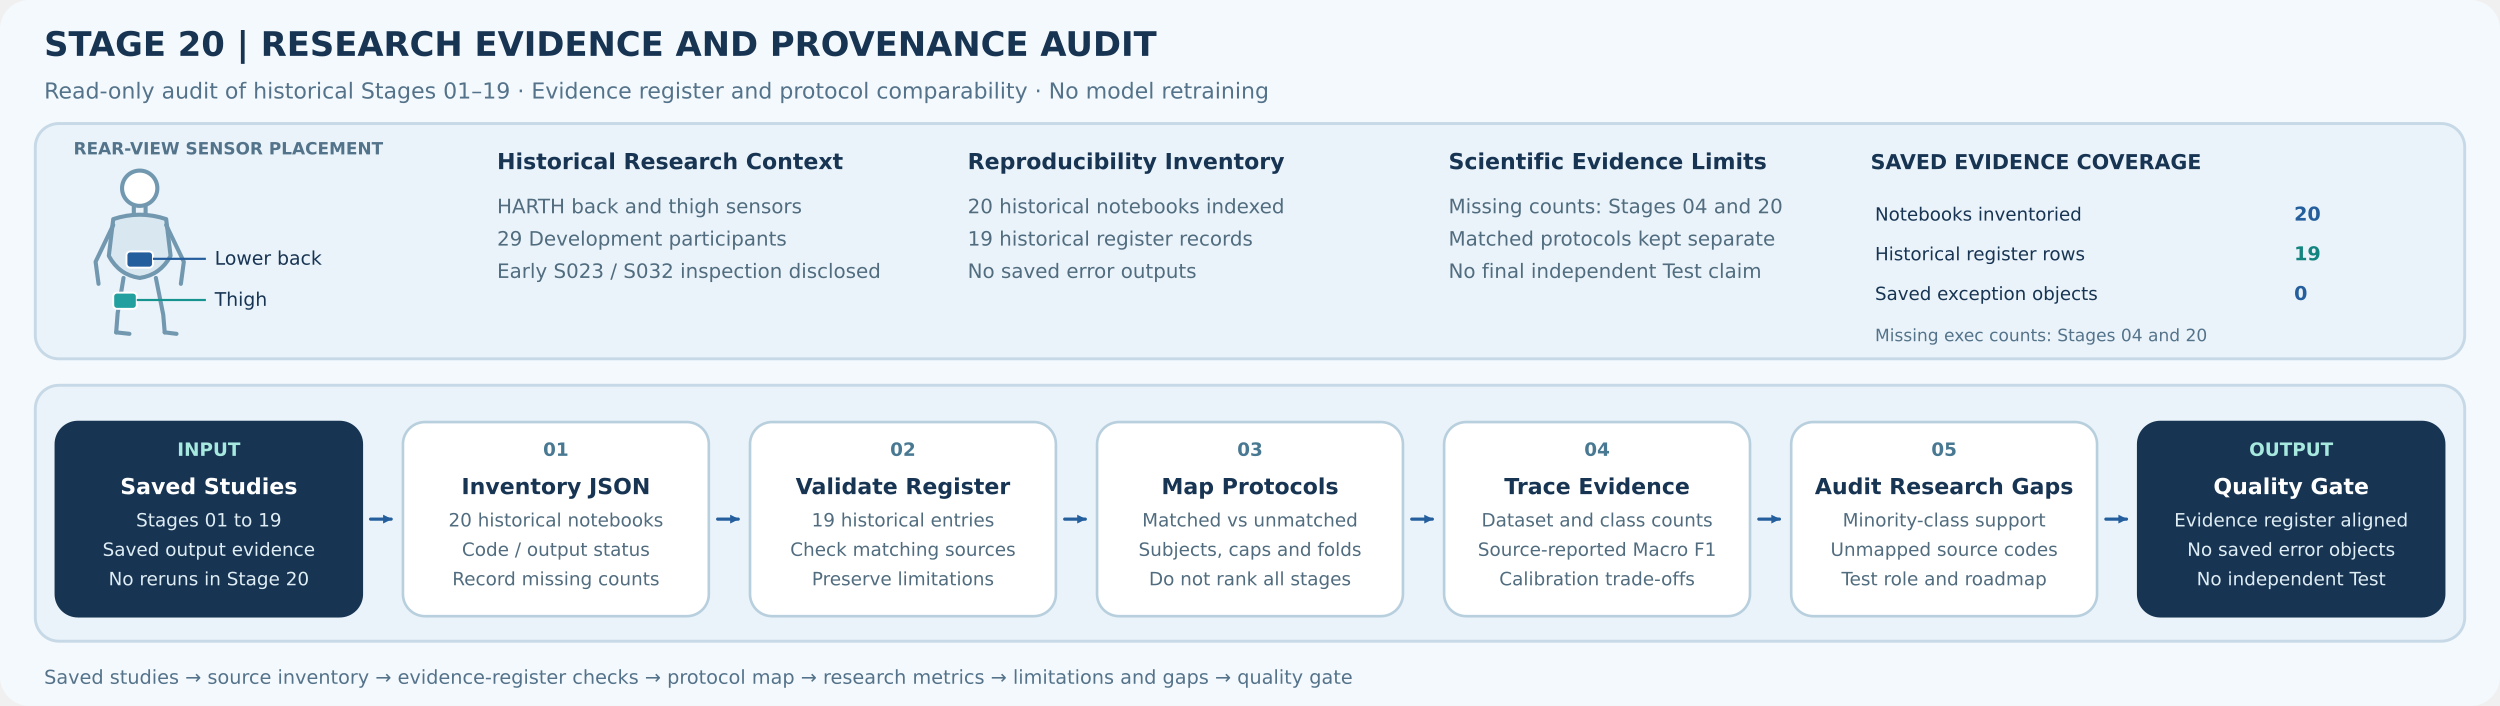
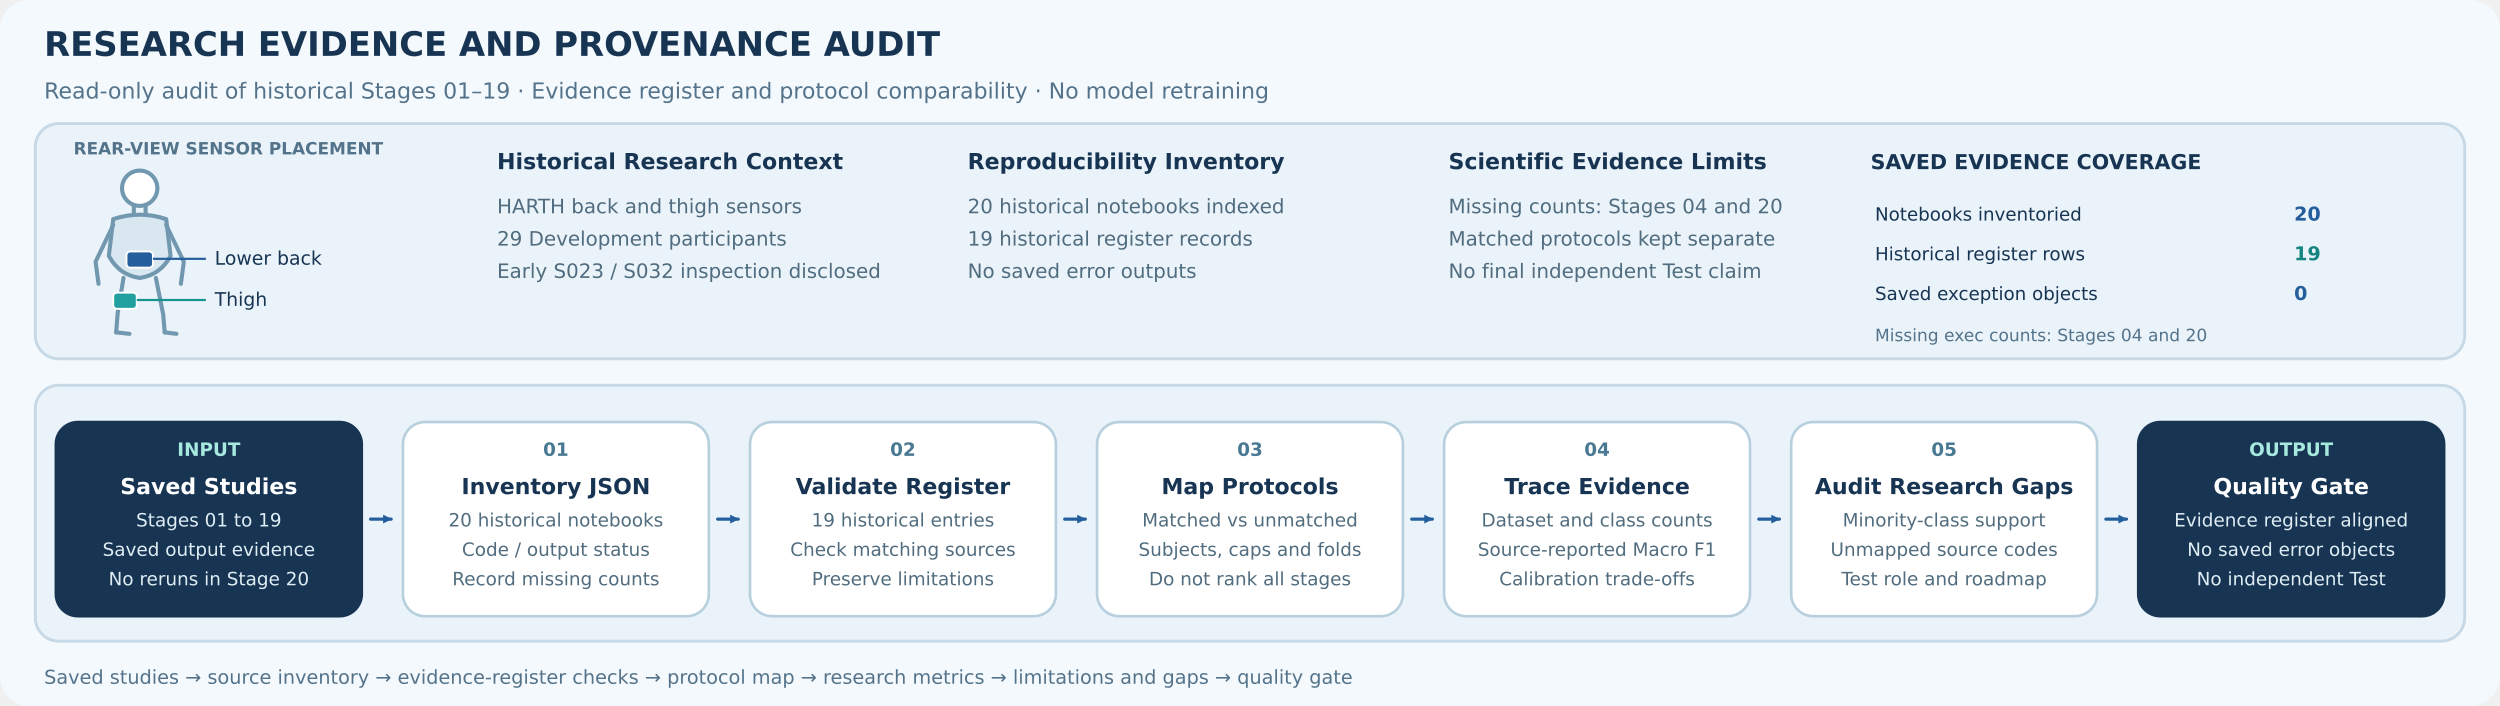
<svg xmlns="http://www.w3.org/2000/svg" width="1700" height="480" viewBox="0 0 1700 480" role="img" aria-labelledby="title desc">
  <defs>
    <marker id="small-arrow" markerUnits="userSpaceOnUse" markerWidth="6" markerHeight="6" refX="5.5" refY="3" orient="auto">
      <path d="M0 0 L6 3 L0 6 Z" fill="#245E9D" />
    </marker>
  </defs>
  <rect width="1700" height="480" rx="20" fill="#F4F9FD" />
  <g font-family="DejaVu Sans, Arial, sans-serif">
-     <text x="30" y="38" font-size="23" font-weight="700" fill="#173453">STAGE 20 | RESEARCH EVIDENCE AND PROVENANCE AUDIT</text>
+     <text x="30" y="38" font-size="23" font-weight="700" fill="#173453">RESEARCH EVIDENCE AND PROVENANCE AUDIT</text>
    <text x="30" y="67" font-size="15" fill="#54738A">Read-only audit of historical Stages 01–19 · Evidence register and protocol comparability · No model retraining</text>
    <rect x="24" y="84" width="1652" height="160" rx="16" fill="#EAF3FA" stroke="#C7D9E6" stroke-width="2" />
    <rect x="24" y="262" width="1652" height="174" rx="16" fill="#EAF3FA" stroke="#C7D9E6" stroke-width="2" />
    <g aria-label="Rear-view two-sensor placement, completely within context panel">
      <text x="50" y="105" font-size="11.5" font-weight="700" fill="#53738A">REAR-VIEW SENSOR PLACEMENT</text>
      <g stroke="#7298B0" stroke-width="2.8" stroke-linecap="round" stroke-linejoin="round">
        <circle cx="95" cy="128" r="12" fill="#FFFFFF" />
        <path d="M91 140 L91 147 M99 140 L99 147" fill="none" />
        <path d="M77 149 Q95 143 113 149 L116 174 Q109 187 95 189 Q81 187 74 174 Z" fill="#D9E7F1" />
        <path d="M77 153 L65 178 L67 193 M113 153 L125 178 L123 193" fill="none" />
        <path d="M84 189 L80 213 L79 226 M106 189 L111 214 L112 226" fill="none" />
        <path d="M79 226 L88 227 M112 226 L120 227" fill="none" />
      </g>
      <rect x="86" y="171" width="18" height="11" rx="2.5" fill="#245E9D" stroke="#FFFFFF" stroke-width="1.3" />
      <rect x="77" y="199" width="16" height="11" rx="2.5" fill="#22A0A0" stroke="#FFFFFF" stroke-width="1.3" />
      <path d="M104 176 H140" stroke="#245E9D" stroke-width="1.5" />
      <text x="146" y="180" font-size="12.8" fill="#173453">Lower back</text>
      <path d="M93 204 H140" stroke="#15938F" stroke-width="1.5" />
      <text x="146" y="208" font-size="12.8" fill="#173453">Thigh</text>
    </g>
    <g>
      <text x="338" y="115" font-size="15" font-weight="700" fill="#173453">Historical Research Context</text>
      <text x="338" y="145" font-size="13.5" fill="#506C7E">HARTH back and thigh sensors</text>
      <text x="338" y="167" font-size="13.5" fill="#506C7E">29 Development participants</text>
      <text x="338" y="189" font-size="13.5" fill="#506C7E">Early S023 / S032 inspection disclosed</text>
    </g>
    <g>
      <text x="658" y="115" font-size="15" font-weight="700" fill="#173453">Reproducibility Inventory</text>
      <text x="658" y="145" font-size="13.5" fill="#506C7E">20 historical notebooks indexed</text>
      <text x="658" y="167" font-size="13.5" fill="#506C7E">19 historical register records</text>
      <text x="658" y="189" font-size="13.5" fill="#506C7E">No saved error outputs</text>
    </g>
    <g>
      <text x="985" y="115" font-size="15" font-weight="700" fill="#173453">Scientific Evidence Limits</text>
      <text x="985" y="145" font-size="13.5" fill="#506C7E">Missing counts: Stages 04 and 20</text>
      <text x="985" y="167" font-size="13.5" fill="#506C7E">Matched protocols kept separate</text>
      <text x="985" y="189" font-size="13.5" fill="#506C7E">No final independent Test claim</text>
    </g>
    <g aria-label="Observed saved research inventory and evidence coverage">
      <text x="1272" y="115" font-size="14" font-weight="700" fill="#173453">SAVED EVIDENCE COVERAGE</text>
      <text x="1275" y="150" font-size="12.4" fill="#173453">Notebooks inventoried</text>
      <text x="1560" y="150" font-size="13" font-weight="700" fill="#245E9D">20</text>
      <text x="1275" y="177" font-size="12.4" fill="#173453">Historical register rows</text>
      <text x="1560" y="177" font-size="13" font-weight="700" fill="#13847F">19</text>
      <text x="1275" y="204" font-size="12.4" fill="#173453">Saved exception objects</text>
      <text x="1560" y="204" font-size="13" font-weight="700" fill="#245E9D">0</text>
      <text x="1275" y="232" font-size="11.6" fill="#54738A">Missing exec counts: Stages 04 and 20</text>
    </g>
    <g aria-label="Six identical short inter-block arrows">
      <path d="M252 353 H266" fill="none" stroke="#245E9D" stroke-width="2.2" stroke-linecap="round" marker-end="url(#small-arrow)" />
      <path d="M488 353 H502" fill="none" stroke="#245E9D" stroke-width="2.2" stroke-linecap="round" marker-end="url(#small-arrow)" />
      <path d="M724 353 H738" fill="none" stroke="#245E9D" stroke-width="2.2" stroke-linecap="round" marker-end="url(#small-arrow)" />
      <path d="M960 353 H974" fill="none" stroke="#245E9D" stroke-width="2.2" stroke-linecap="round" marker-end="url(#small-arrow)" />
      <path d="M1196 353 H1210" fill="none" stroke="#245E9D" stroke-width="2.2" stroke-linecap="round" marker-end="url(#small-arrow)" />
      <path d="M1432 353 H1446" fill="none" stroke="#245E9D" stroke-width="2.2" stroke-linecap="round" marker-end="url(#small-arrow)" />
    </g>
    <g aria-label="Seven matched-protocol research workflow blocks">
      <g class="process-block">
        <rect x="38" y="287" width="208" height="132" rx="15" fill="#173453" stroke="#173453" stroke-width="1.8" />
        <text x="142" y="310" text-anchor="middle" font-size="12.5" font-weight="700" fill="#A7E9DF">INPUT</text>
        <text x="142" y="336" text-anchor="middle" font-size="15" font-weight="700" fill="#FFFFFF">Saved Studies</text>
        <text x="142" y="358" text-anchor="middle" font-size="12.5" fill="#DFEDF4">Stages 01 to 19</text>
        <text x="142" y="378" text-anchor="middle" font-size="12.5" fill="#DFEDF4">Saved output evidence</text>
        <text x="142" y="398" text-anchor="middle" font-size="12.5" fill="#DFEDF4">No reruns in Stage 20</text>
      </g>
      <g class="process-block">
        <rect x="274" y="287" width="208" height="132" rx="15" fill="#FFFFFF" stroke="#B8CFDE" stroke-width="1.8" />
        <text x="378" y="310" text-anchor="middle" font-size="12.5" font-weight="700" fill="#497992">01</text>
        <text x="378" y="336" text-anchor="middle" font-size="15" font-weight="700" fill="#173453">Inventory JSON</text>
        <text x="378" y="358" text-anchor="middle" font-size="12.5" fill="#506C7E">20 historical notebooks</text>
        <text x="378" y="378" text-anchor="middle" font-size="12.5" fill="#506C7E">Code / output status</text>
        <text x="378" y="398" text-anchor="middle" font-size="12.5" fill="#506C7E">Record missing counts</text>
      </g>
      <g class="process-block">
        <rect x="510" y="287" width="208" height="132" rx="15" fill="#FFFFFF" stroke="#B8CFDE" stroke-width="1.8" />
        <text x="614" y="310" text-anchor="middle" font-size="12.5" font-weight="700" fill="#497992">02</text>
        <text x="614" y="336" text-anchor="middle" font-size="15" font-weight="700" fill="#173453">Validate Register</text>
        <text x="614" y="358" text-anchor="middle" font-size="12.5" fill="#506C7E">19 historical entries</text>
        <text x="614" y="378" text-anchor="middle" font-size="12.5" fill="#506C7E">Check matching sources</text>
        <text x="614" y="398" text-anchor="middle" font-size="12.5" fill="#506C7E">Preserve limitations</text>
      </g>
      <g class="process-block">
        <rect x="746" y="287" width="208" height="132" rx="15" fill="#FFFFFF" stroke="#B8CFDE" stroke-width="1.8" />
        <text x="850" y="310" text-anchor="middle" font-size="12.5" font-weight="700" fill="#497992">03</text>
        <text x="850" y="336" text-anchor="middle" font-size="15" font-weight="700" fill="#173453">Map Protocols</text>
        <text x="850" y="358" text-anchor="middle" font-size="12.5" fill="#506C7E">Matched vs unmatched</text>
        <text x="850" y="378" text-anchor="middle" font-size="12.5" fill="#506C7E">Subjects, caps and folds</text>
        <text x="850" y="398" text-anchor="middle" font-size="12.5" fill="#506C7E">Do not rank all stages</text>
      </g>
      <g class="process-block">
        <rect x="982" y="287" width="208" height="132" rx="15" fill="#FFFFFF" stroke="#B8CFDE" stroke-width="1.8" />
        <text x="1086" y="310" text-anchor="middle" font-size="12.5" font-weight="700" fill="#497992">04</text>
        <text x="1086" y="336" text-anchor="middle" font-size="15" font-weight="700" fill="#173453">Trace Evidence</text>
        <text x="1086" y="358" text-anchor="middle" font-size="12.5" fill="#506C7E">Dataset and class counts</text>
        <text x="1086" y="378" text-anchor="middle" font-size="12.5" fill="#506C7E">Source-reported Macro F1</text>
        <text x="1086" y="398" text-anchor="middle" font-size="12.5" fill="#506C7E">Calibration trade-offs</text>
      </g>
      <g class="process-block">
        <rect x="1218" y="287" width="208" height="132" rx="15" fill="#FFFFFF" stroke="#B8CFDE" stroke-width="1.8" />
        <text x="1322" y="310" text-anchor="middle" font-size="12.5" font-weight="700" fill="#497992">05</text>
        <text x="1322" y="336" text-anchor="middle" font-size="15" font-weight="700" fill="#173453">Audit Research Gaps</text>
        <text x="1322" y="358" text-anchor="middle" font-size="12.5" fill="#506C7E">Minority-class support</text>
        <text x="1322" y="378" text-anchor="middle" font-size="12.5" fill="#506C7E">Unmapped source codes</text>
        <text x="1322" y="398" text-anchor="middle" font-size="12.5" fill="#506C7E">Test role and roadmap</text>
      </g>
      <g class="process-block">
        <rect x="1454" y="287" width="208" height="132" rx="15" fill="#173453" stroke="#173453" stroke-width="1.8" />
        <text x="1558" y="310" text-anchor="middle" font-size="12.5" font-weight="700" fill="#A7E9DF">OUTPUT</text>
        <text x="1558" y="336" text-anchor="middle" font-size="15" font-weight="700" fill="#FFFFFF">Quality Gate</text>
        <text x="1558" y="358" text-anchor="middle" font-size="12.5" fill="#DFEDF4">Evidence register aligned</text>
        <text x="1558" y="378" text-anchor="middle" font-size="12.5" fill="#DFEDF4">No saved error objects</text>
        <text x="1558" y="398" text-anchor="middle" font-size="12.5" fill="#DFEDF4">No independent Test</text>
      </g>
    </g>
    <text x="30" y="465" font-size="13.1" fill="#54738A">Saved studies → source inventory → evidence-register checks → protocol map → research metrics → limitations and gaps → quality gate</text>
  </g>
</svg>
